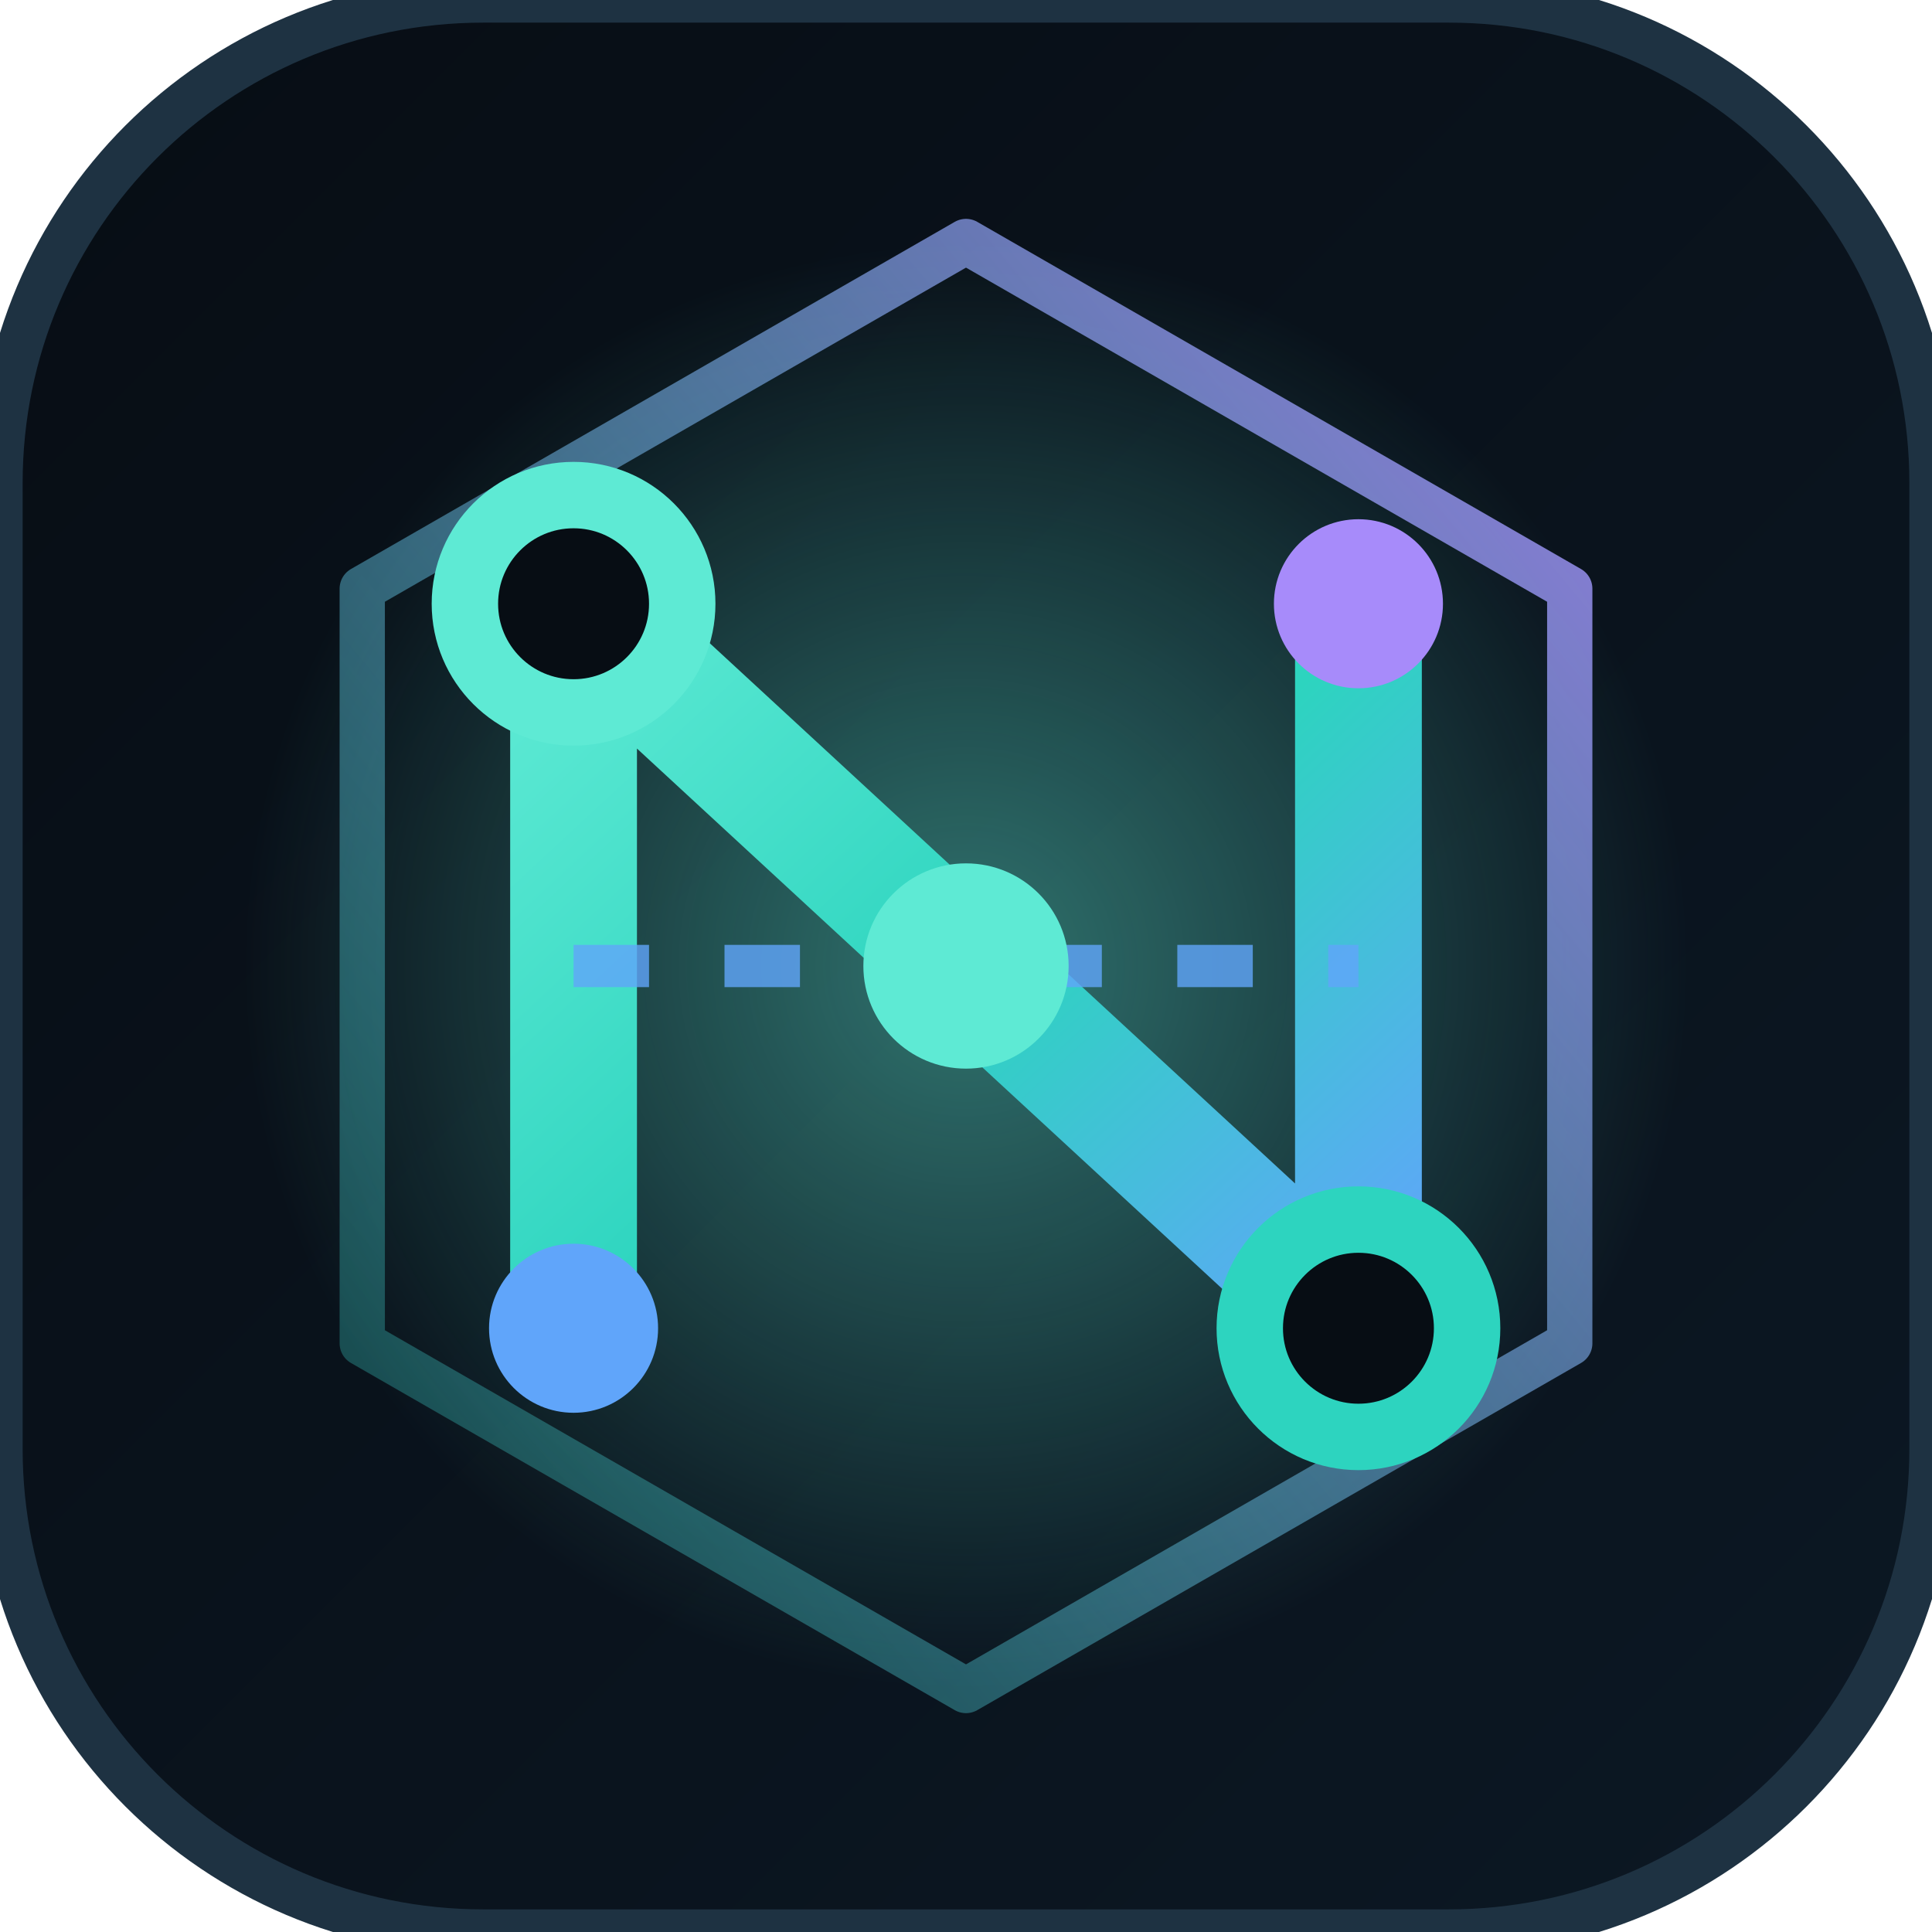
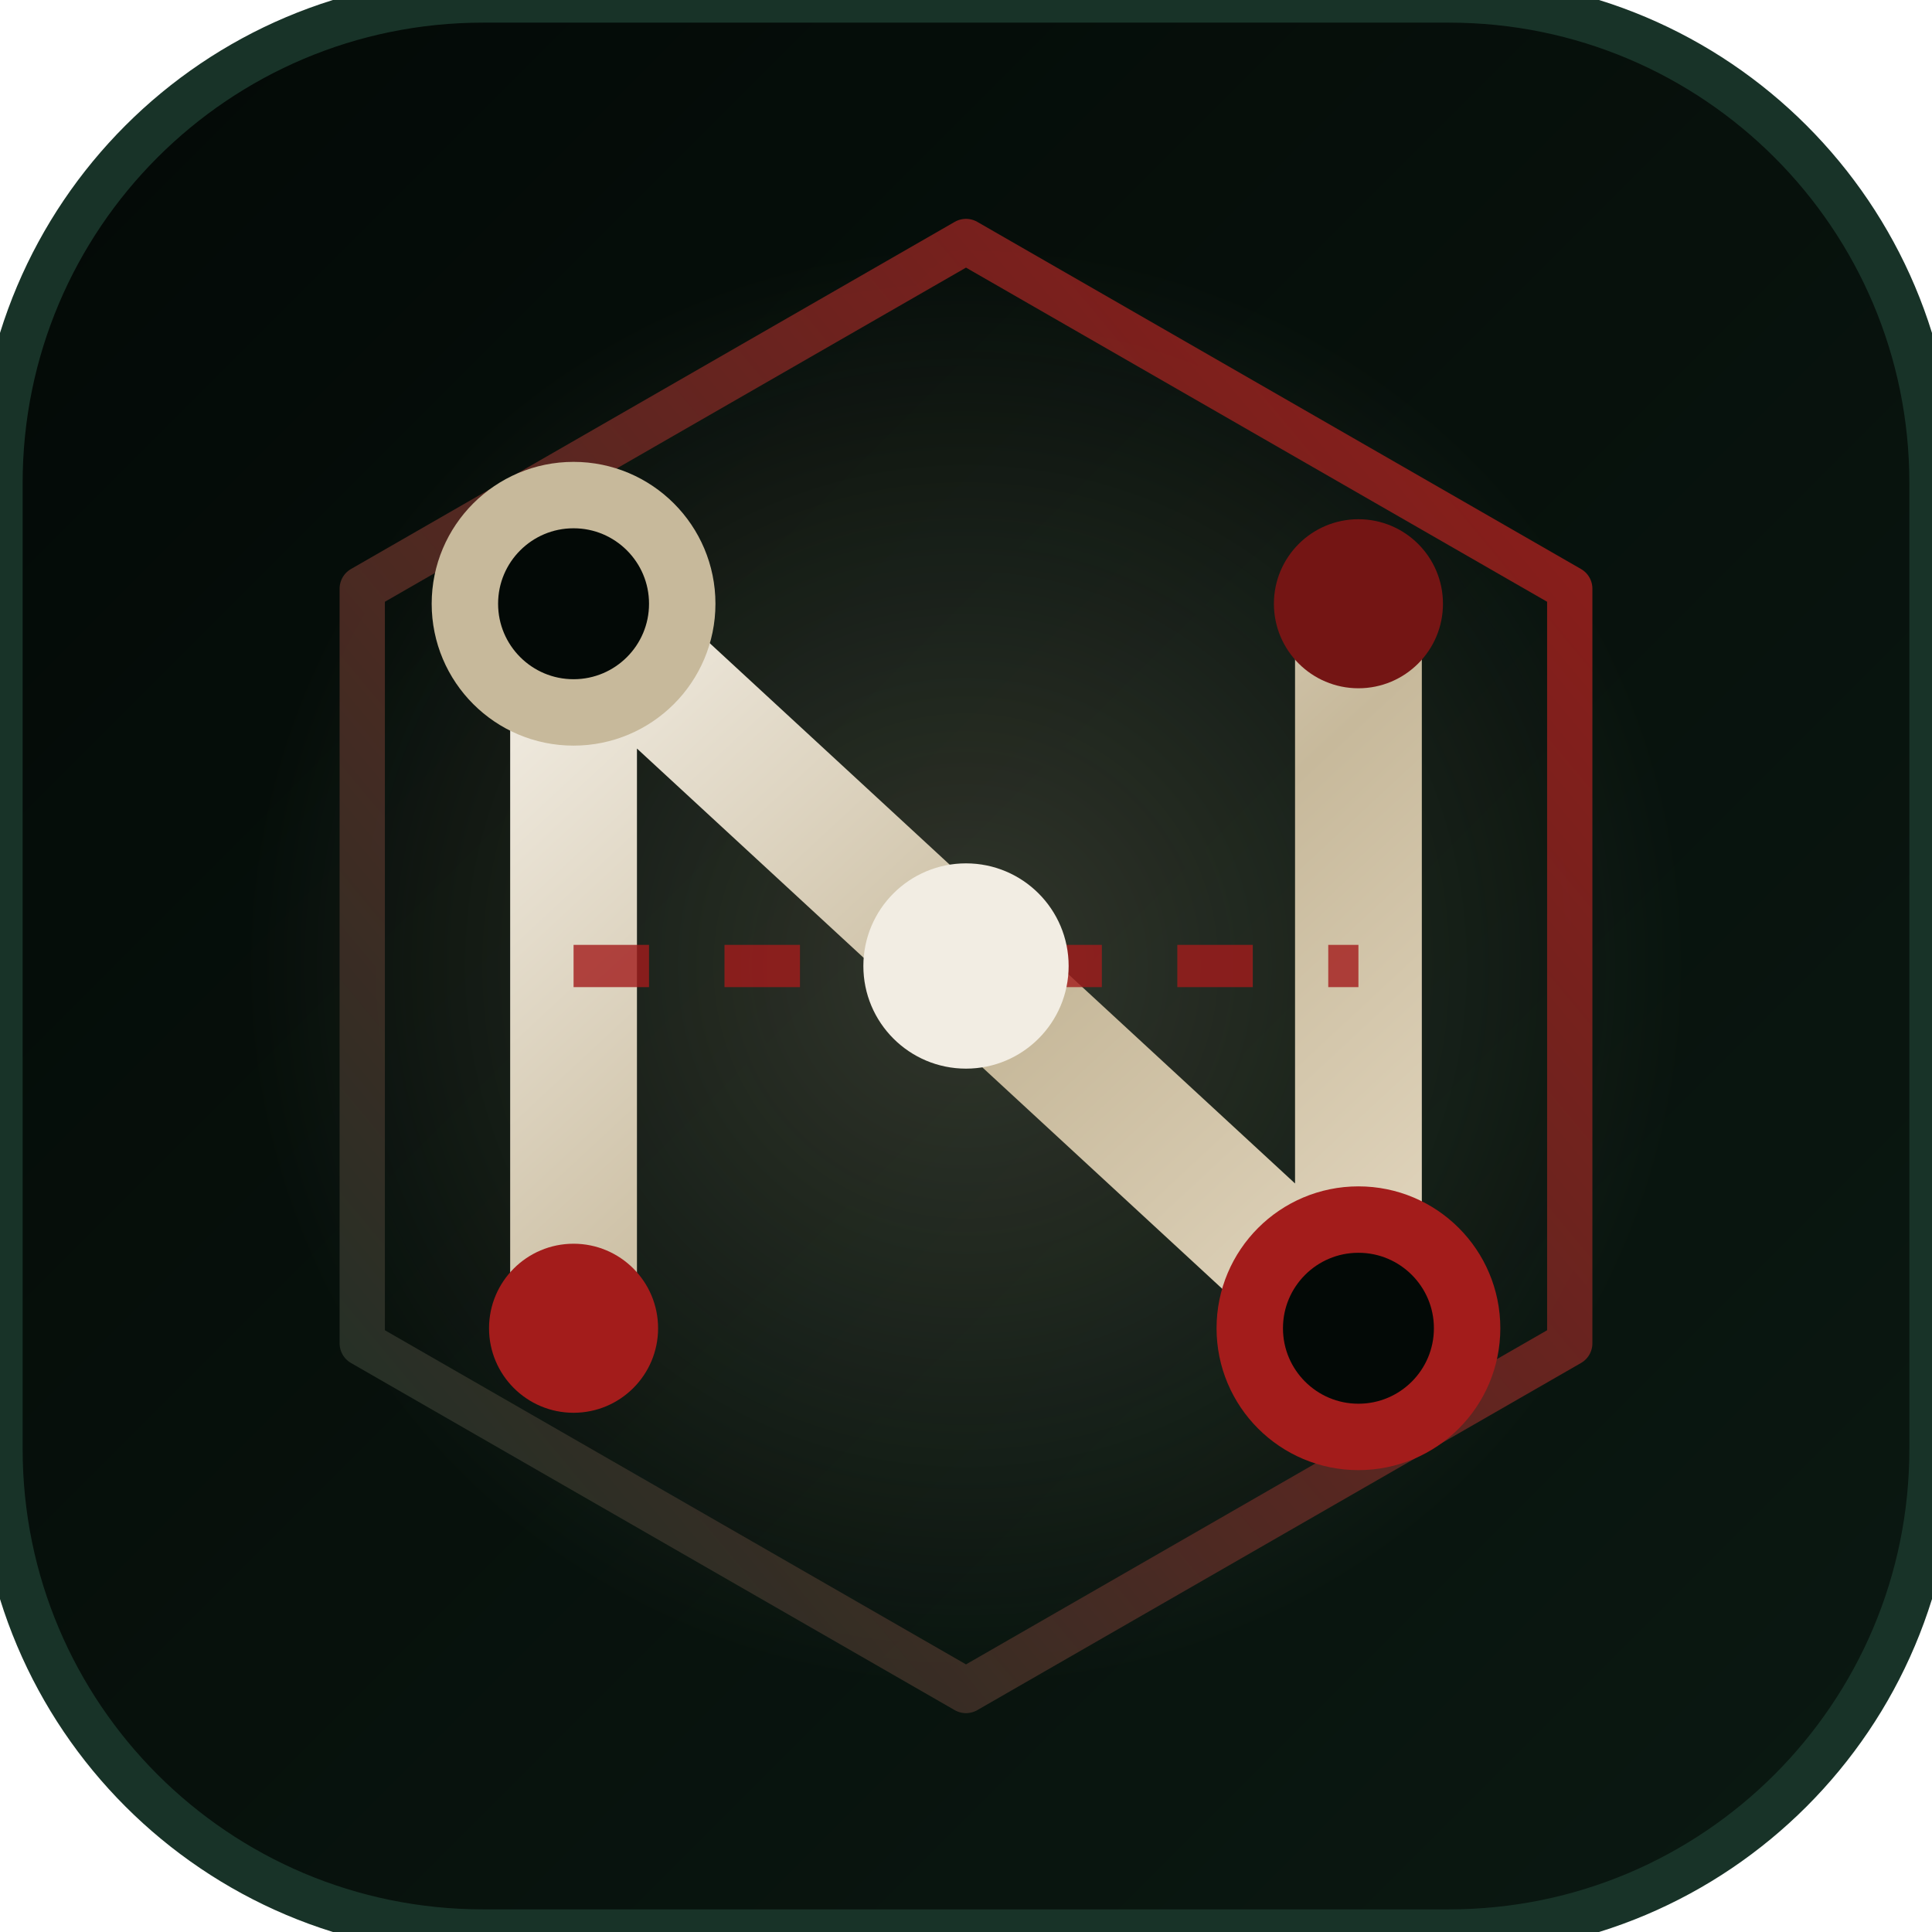
<svg xmlns="http://www.w3.org/2000/svg" viewBox="0 0 64 64" width="64" height="64" role="img" aria-label="Nykst favicon">
  <defs>
    <linearGradient id="nykst-bg" x1="0" y1="0" x2="1" y2="1">
-       <stop offset="0%" stop-color="#070d14" />
-       <stop offset="100%" stop-color="#0c1824" />
+       <stop offset="0%" stop-color="#030906" />
+       <stop offset="100%" stop-color="#0b1912" />
    </linearGradient>
    <linearGradient id="nykst-prism" x1="0" y1="0" x2="1" y2="1">
-       <stop offset="0%" stop-color="#5eead4" />
-       <stop offset="52%" stop-color="#2dd4bf" />
-       <stop offset="100%" stop-color="#60a5fa" />
+       <stop offset="0%" stop-color="#f2ede3" />
+       <stop offset="58%" stop-color="#c7b99b" />
+       <stop offset="100%" stop-color="#e1d5bd" />
    </linearGradient>
    <linearGradient id="nykst-edge" x1="0" y1="1" x2="1" y2="0">
-       <stop offset="0%" stop-color="#2dd4bf" stop-opacity="0.25" />
-       <stop offset="100%" stop-color="#a78bfa" stop-opacity="0.9" />
+       <stop offset="0%" stop-color="#183328" />
+       <stop offset="100%" stop-color="#a31c1b" stop-opacity="0.9" />
    </linearGradient>
    <radialGradient id="nykst-core" cx="50%" cy="50%" r="50%">
-       <stop offset="0%" stop-color="#5eead4" stop-opacity="0.45" />
-       <stop offset="100%" stop-color="#5eead4" stop-opacity="0" />
+       <stop offset="0%" stop-color="#c7b99b" stop-opacity="0.22" />
+       <stop offset="100%" stop-color="#c7b99b" stop-opacity="0" />
    </radialGradient>
  </defs>
-   <rect width="64" height="64" rx="16" fill="url(#nykst-bg)" stroke="#1e3242" stroke-width="1.5" />
+   <rect width="64" height="64" rx="16" fill="url(#nykst-bg)" stroke="#183328" stroke-width="1.5" />
  <circle cx="32" cy="32" r="24" fill="url(#nykst-core)" />
  <polygon points="32,8 52,19.5 52,44.5 32,56 12,44.5 12,19.5" fill="none" stroke="url(#nykst-edge)" stroke-width="1.5" stroke-linejoin="round" />
  <path d="M19,44 L19,20 L45,44 L45,20" fill="none" stroke="url(#nykst-prism)" stroke-width="4.2" stroke-linecap="round" stroke-linejoin="round" />
-   <line x1="19" y1="32" x2="45" y2="32" stroke="#60a5fa" stroke-width="1.4" stroke-dasharray="2.5 2.5" opacity="0.8" />
-   <circle cx="19" cy="20" r="3.6" fill="#070d14" stroke="#5eead4" stroke-width="2.2" />
-   <circle cx="45" cy="44" r="3.6" fill="#070d14" stroke="#2dd4bf" stroke-width="2.2" />
-   <circle cx="19" cy="44" r="2.8" fill="#60a5fa" />
-   <circle cx="45" cy="20" r="2.8" fill="#a78bfa" />
-   <circle cx="32" cy="32" r="3.4" fill="#5eead4" />
+   <line x1="19" y1="32" x2="45" y2="32" stroke="#a31c1b" stroke-width="1.4" stroke-dasharray="2.5 2.5" opacity="0.8" />
+   <circle cx="19" cy="20" r="3.6" fill="#030906" stroke="#c7b99b" stroke-width="2.2" />
+   <circle cx="45" cy="44" r="3.6" fill="#030906" stroke="#a31c1b" stroke-width="2.2" />
+   <circle cx="19" cy="44" r="2.8" fill="#a31c1b" />
+   <circle cx="45" cy="20" r="2.8" fill="#741514" />
+   <circle cx="32" cy="32" r="3.4" fill="#f2ede3" />
</svg>
